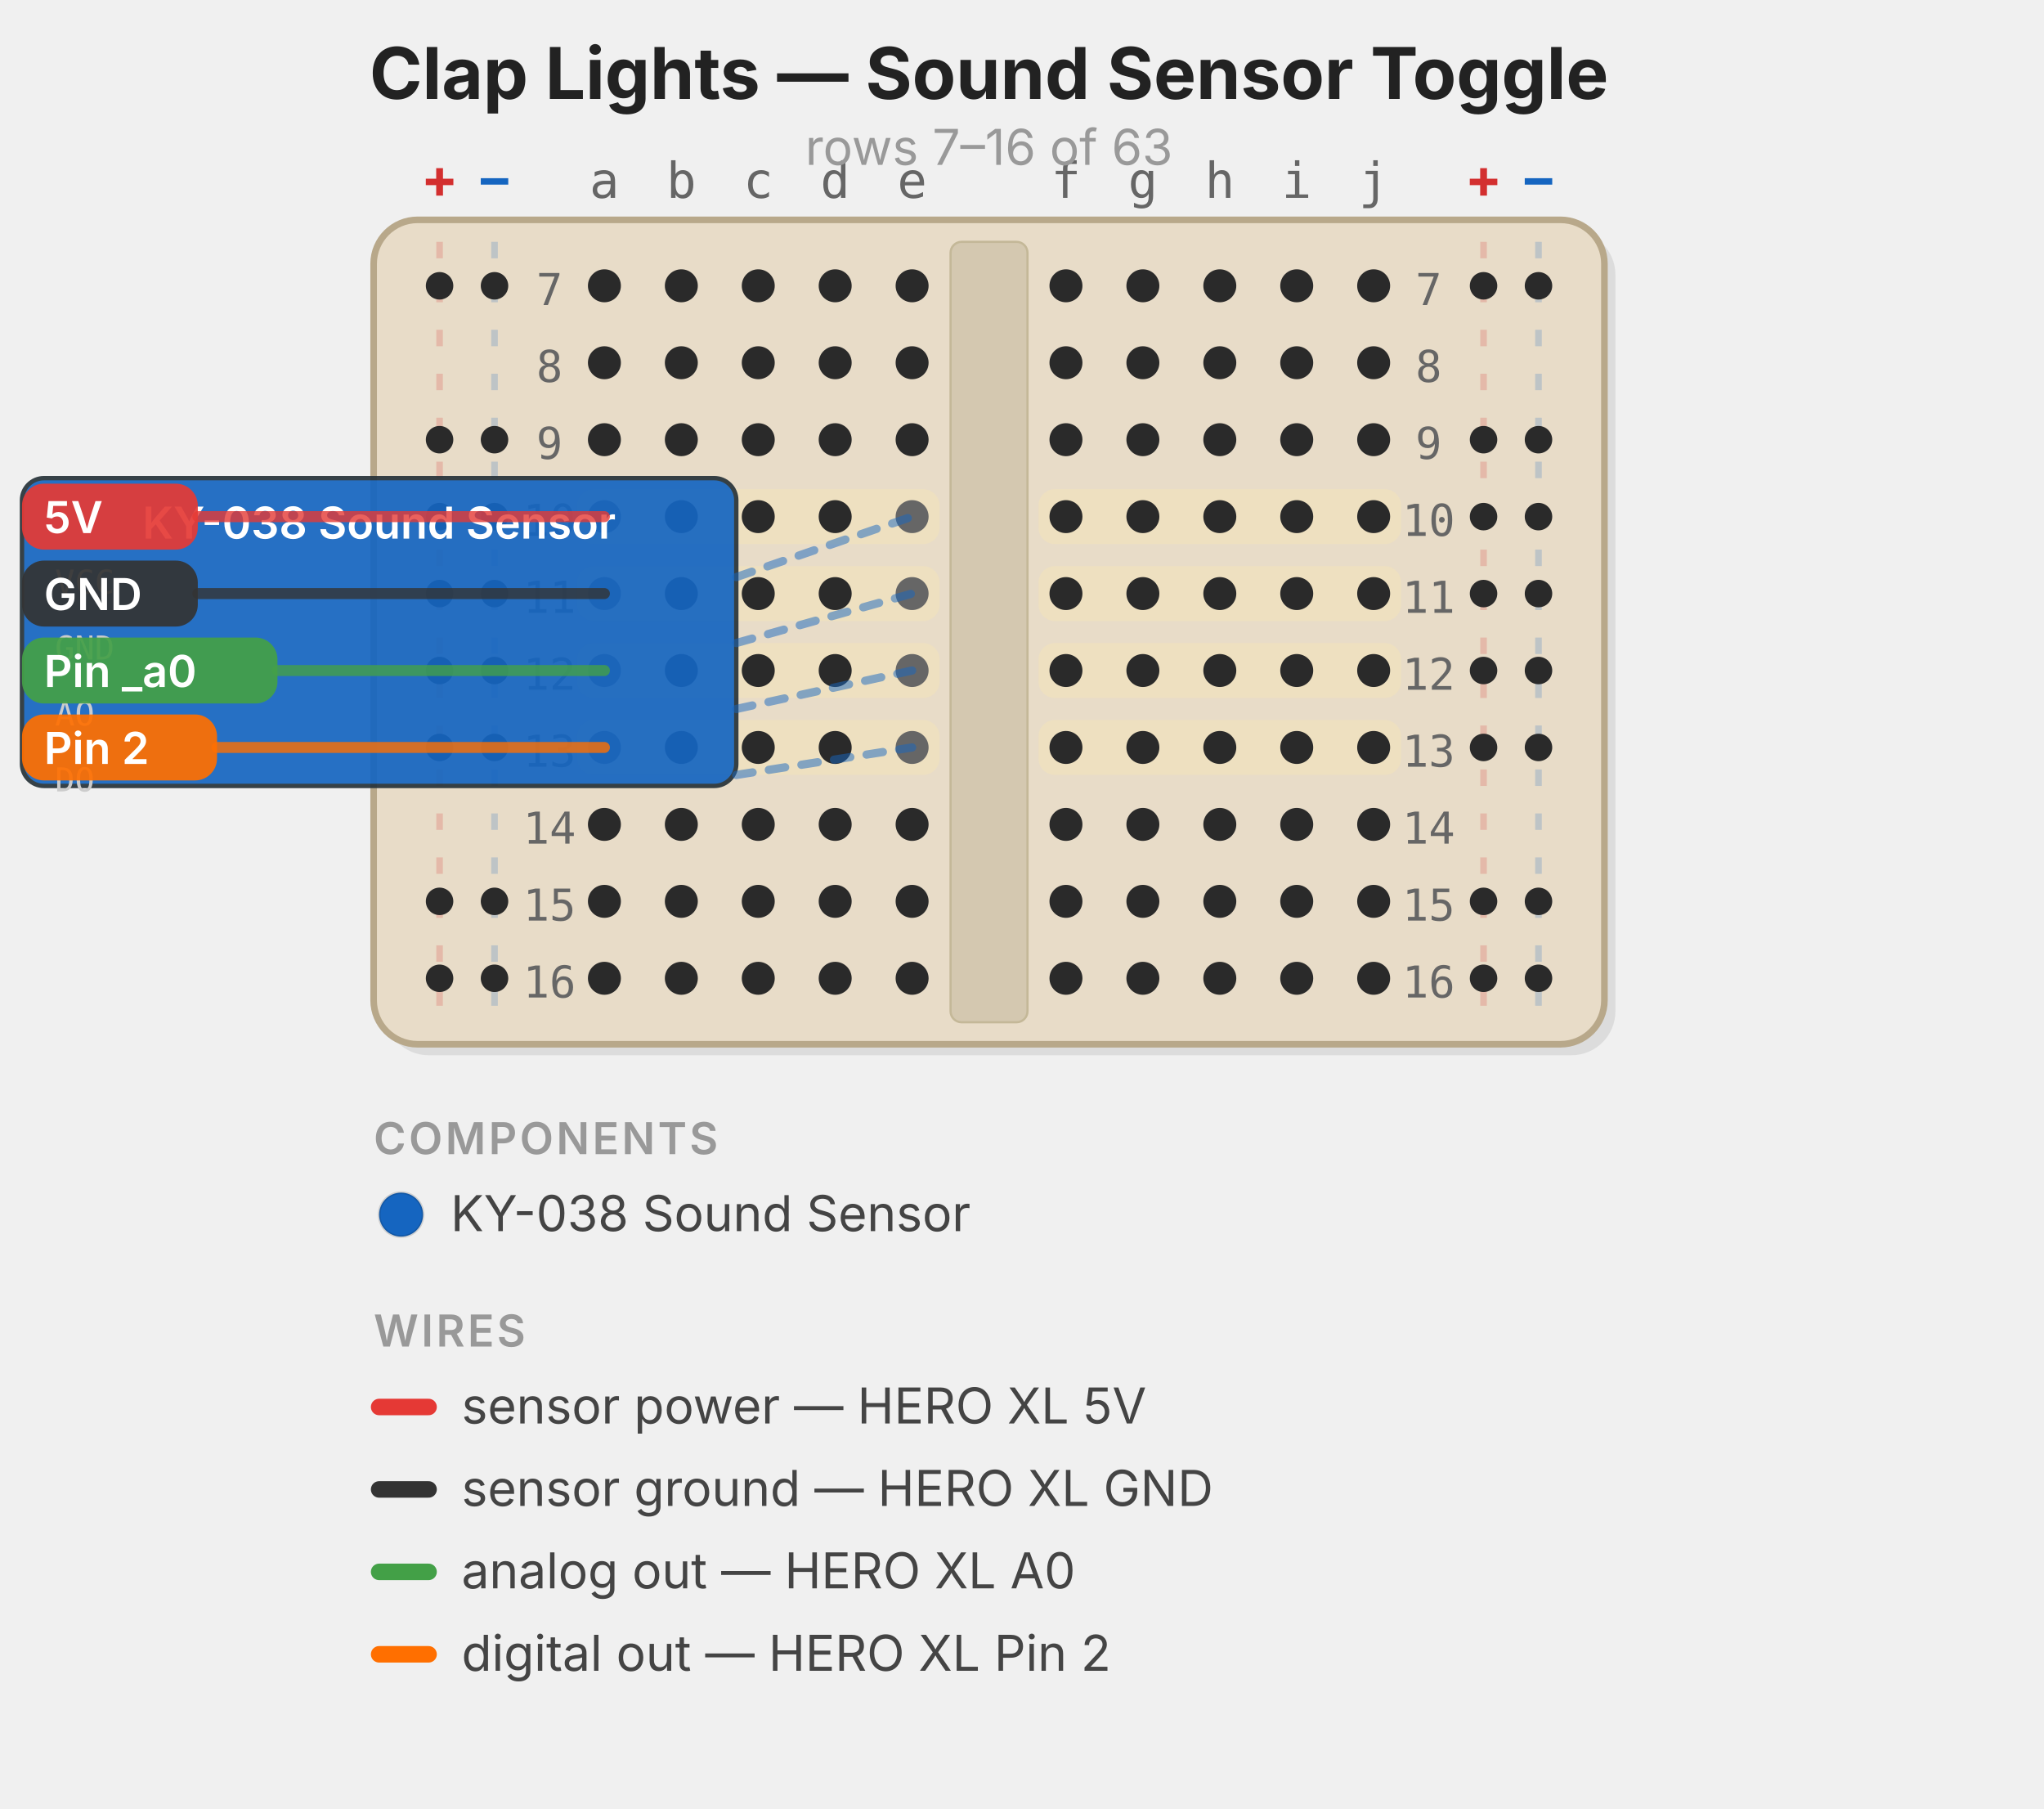
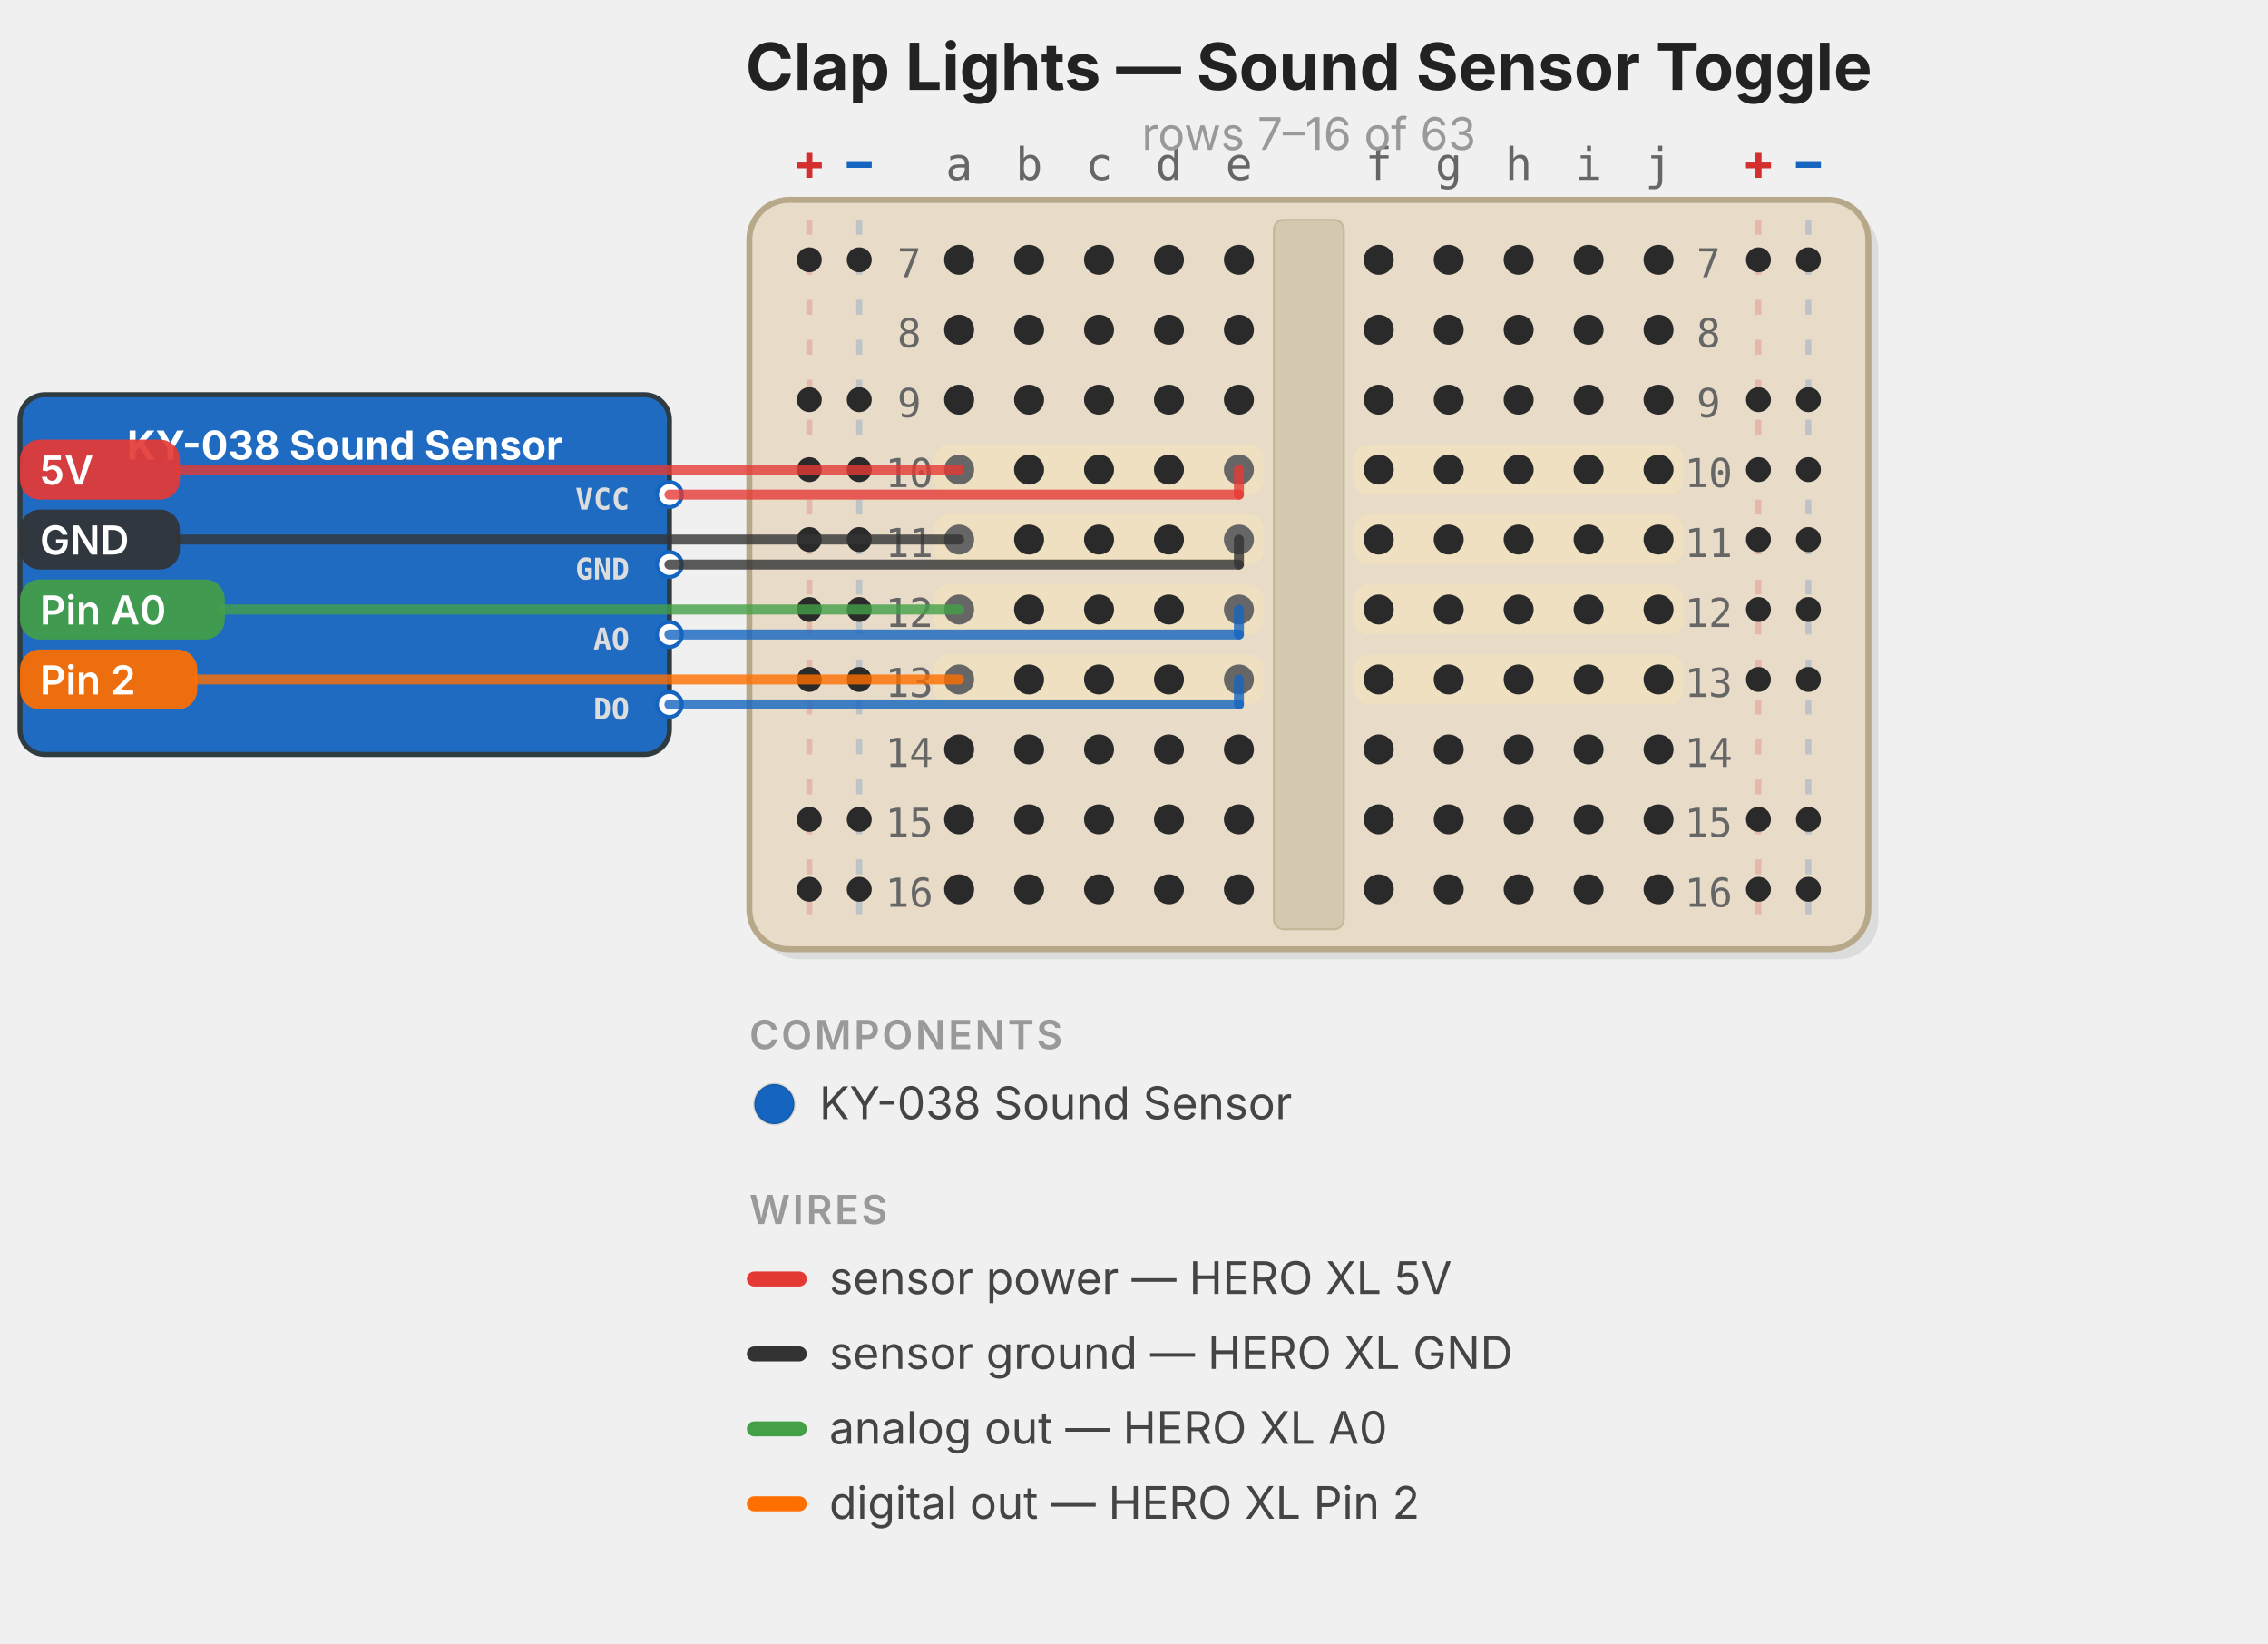
- <svg xmlns="http://www.w3.org/2000/svg" viewBox="0 0 372 329" width="372" height="329" style="background:#fff">
-   <rect x="70.0" y="42.0" width="224.0" height="150.0" rx="8" fill="#00000015" />
-   <rect x="68.0" y="40.0" width="224.0" height="150.0" rx="8" fill="#e8dcc8" stroke="#b8a88a" stroke-width="1.2" />
-   <rect x="173.0" y="44.0" width="14.0" height="142.0" rx="2" fill="#d4c8b0" stroke="#c4b898" stroke-width="0.4" />
-   <line x1="80.0" y1="44.0" x2="80.0" y2="186.0" stroke="#d32f2f" stroke-width="1.2" opacity="0.2" stroke-dasharray="3,5" />
-   <line x1="90.0" y1="44.0" x2="90.0" y2="186.0" stroke="#1565c0" stroke-width="1.2" opacity="0.2" stroke-dasharray="3,5" />
-   <line x1="270.0" y1="44.0" x2="270.0" y2="186.0" stroke="#d32f2f" stroke-width="1.2" opacity="0.2" stroke-dasharray="3,5" />
-   <line x1="280.0" y1="44.0" x2="280.0" y2="186.0" stroke="#1565c0" stroke-width="1.2" opacity="0.2" stroke-dasharray="3,5" />
-   <rect x="105.0" y="89.0" width="66.0" height="10.0" rx="3" fill="#ffeaa7" opacity="0.25" />
-   <rect x="189.0" y="89.0" width="66.0" height="10.0" rx="3" fill="#ffeaa7" opacity="0.25" />
-   <rect x="105.0" y="103.0" width="66.0" height="10.0" rx="3" fill="#ffeaa7" opacity="0.25" />
-   <rect x="189.0" y="103.0" width="66.0" height="10.0" rx="3" fill="#ffeaa7" opacity="0.25" />
-   <rect x="105.0" y="117.0" width="66.0" height="10.0" rx="3" fill="#ffeaa7" opacity="0.25" />
-   <rect x="189.0" y="117.0" width="66.0" height="10.0" rx="3" fill="#ffeaa7" opacity="0.25" />
-   <rect x="105.0" y="131.0" width="66.0" height="10.0" rx="3" fill="#ffeaa7" opacity="0.25" />
-   <rect x="189.0" y="131.0" width="66.0" height="10.0" rx="3" fill="#ffeaa7" opacity="0.25" />
-   <circle cx="110.0" cy="52.0" r="3.0" fill="#2a2a2a" />
-   <circle cx="110.0" cy="66.0" r="3.0" fill="#2a2a2a" />
-   <circle cx="110.0" cy="80.0" r="3.0" fill="#2a2a2a" />
-   <circle cx="110.0" cy="94.0" r="3.0" fill="#666" />
-   <circle cx="110.0" cy="108.0" r="3.0" fill="#666" />
-   <circle cx="110.0" cy="122.0" r="3.0" fill="#666" />
-   <circle cx="110.0" cy="136.0" r="3.0" fill="#666" />
-   <circle cx="110.0" cy="150.0" r="3.0" fill="#2a2a2a" />
-   <circle cx="110.0" cy="164.0" r="3.0" fill="#2a2a2a" />
-   <circle cx="110.0" cy="178.0" r="3.0" fill="#2a2a2a" />
-   <circle cx="124.0" cy="52.0" r="3.0" fill="#2a2a2a" />
-   <circle cx="124.0" cy="66.0" r="3.0" fill="#2a2a2a" />
-   <circle cx="124.0" cy="80.0" r="3.0" fill="#2a2a2a" />
-   <circle cx="124.0" cy="94.0" r="3.0" fill="#2a2a2a" />
-   <circle cx="124.0" cy="108.0" r="3.0" fill="#2a2a2a" />
-   <circle cx="124.0" cy="122.0" r="3.0" fill="#2a2a2a" />
-   <circle cx="124.0" cy="136.0" r="3.0" fill="#2a2a2a" />
-   <circle cx="124.0" cy="150.0" r="3.0" fill="#2a2a2a" />
-   <circle cx="124.0" cy="164.0" r="3.0" fill="#2a2a2a" />
-   <circle cx="124.0" cy="178.0" r="3.0" fill="#2a2a2a" />
-   <circle cx="138.0" cy="52.0" r="3.0" fill="#2a2a2a" />
-   <circle cx="138.0" cy="66.0" r="3.0" fill="#2a2a2a" />
-   <circle cx="138.0" cy="80.0" r="3.0" fill="#2a2a2a" />
-   <circle cx="138.0" cy="94.0" r="3.0" fill="#2a2a2a" />
-   <circle cx="138.0" cy="108.0" r="3.0" fill="#2a2a2a" />
-   <circle cx="138.0" cy="122.0" r="3.0" fill="#2a2a2a" />
-   <circle cx="138.0" cy="136.0" r="3.0" fill="#2a2a2a" />
-   <circle cx="138.0" cy="150.0" r="3.0" fill="#2a2a2a" />
-   <circle cx="138.0" cy="164.0" r="3.0" fill="#2a2a2a" />
-   <circle cx="138.0" cy="178.0" r="3.0" fill="#2a2a2a" />
-   <circle cx="152.0" cy="52.0" r="3.0" fill="#2a2a2a" />
-   <circle cx="152.0" cy="66.0" r="3.0" fill="#2a2a2a" />
-   <circle cx="152.0" cy="80.0" r="3.0" fill="#2a2a2a" />
-   <circle cx="152.0" cy="94.0" r="3.0" fill="#2a2a2a" />
-   <circle cx="152.0" cy="108.0" r="3.0" fill="#2a2a2a" />
-   <circle cx="152.0" cy="122.0" r="3.0" fill="#2a2a2a" />
-   <circle cx="152.0" cy="136.0" r="3.0" fill="#2a2a2a" />
-   <circle cx="152.0" cy="150.0" r="3.0" fill="#2a2a2a" />
-   <circle cx="152.0" cy="164.0" r="3.0" fill="#2a2a2a" />
-   <circle cx="152.0" cy="178.0" r="3.0" fill="#2a2a2a" />
-   <circle cx="166.0" cy="52.0" r="3.0" fill="#2a2a2a" />
-   <circle cx="166.0" cy="66.0" r="3.0" fill="#2a2a2a" />
-   <circle cx="166.0" cy="80.0" r="3.0" fill="#2a2a2a" />
-   <circle cx="166.0" cy="94.0" r="3.0" fill="#666" />
-   <circle cx="166.0" cy="108.0" r="3.0" fill="#666" />
-   <circle cx="166.0" cy="122.0" r="3.0" fill="#666" />
-   <circle cx="166.0" cy="136.0" r="3.0" fill="#666" />
-   <circle cx="166.0" cy="150.0" r="3.0" fill="#2a2a2a" />
-   <circle cx="166.0" cy="164.0" r="3.0" fill="#2a2a2a" />
-   <circle cx="166.0" cy="178.0" r="3.0" fill="#2a2a2a" />
-   <circle cx="194.0" cy="52.0" r="3.0" fill="#2a2a2a" />
-   <circle cx="194.0" cy="66.0" r="3.0" fill="#2a2a2a" />
-   <circle cx="194.0" cy="80.0" r="3.0" fill="#2a2a2a" />
-   <circle cx="194.0" cy="94.0" r="3.0" fill="#2a2a2a" />
-   <circle cx="194.0" cy="108.0" r="3.0" fill="#2a2a2a" />
-   <circle cx="194.0" cy="122.0" r="3.0" fill="#2a2a2a" />
-   <circle cx="194.0" cy="136.0" r="3.0" fill="#2a2a2a" />
-   <circle cx="194.0" cy="150.0" r="3.0" fill="#2a2a2a" />
-   <circle cx="194.0" cy="164.0" r="3.0" fill="#2a2a2a" />
-   <circle cx="194.0" cy="178.0" r="3.0" fill="#2a2a2a" />
-   <circle cx="208.0" cy="52.0" r="3.0" fill="#2a2a2a" />
-   <circle cx="208.0" cy="66.0" r="3.0" fill="#2a2a2a" />
-   <circle cx="208.0" cy="80.0" r="3.0" fill="#2a2a2a" />
-   <circle cx="208.0" cy="94.0" r="3.0" fill="#2a2a2a" />
-   <circle cx="208.0" cy="108.0" r="3.0" fill="#2a2a2a" />
-   <circle cx="208.0" cy="122.0" r="3.0" fill="#2a2a2a" />
-   <circle cx="208.0" cy="136.0" r="3.0" fill="#2a2a2a" />
-   <circle cx="208.0" cy="150.0" r="3.0" fill="#2a2a2a" />
-   <circle cx="208.0" cy="164.0" r="3.0" fill="#2a2a2a" />
-   <circle cx="208.0" cy="178.0" r="3.0" fill="#2a2a2a" />
-   <circle cx="222.0" cy="52.0" r="3.0" fill="#2a2a2a" />
-   <circle cx="222.0" cy="66.0" r="3.0" fill="#2a2a2a" />
-   <circle cx="222.0" cy="80.0" r="3.0" fill="#2a2a2a" />
-   <circle cx="222.0" cy="94.0" r="3.0" fill="#2a2a2a" />
-   <circle cx="222.0" cy="108.0" r="3.0" fill="#2a2a2a" />
-   <circle cx="222.0" cy="122.0" r="3.0" fill="#2a2a2a" />
-   <circle cx="222.0" cy="136.0" r="3.0" fill="#2a2a2a" />
-   <circle cx="222.0" cy="150.0" r="3.0" fill="#2a2a2a" />
-   <circle cx="222.0" cy="164.0" r="3.0" fill="#2a2a2a" />
-   <circle cx="222.0" cy="178.0" r="3.0" fill="#2a2a2a" />
-   <circle cx="236.0" cy="52.0" r="3.0" fill="#2a2a2a" />
-   <circle cx="236.0" cy="66.0" r="3.0" fill="#2a2a2a" />
-   <circle cx="236.0" cy="80.0" r="3.0" fill="#2a2a2a" />
-   <circle cx="236.0" cy="94.0" r="3.0" fill="#2a2a2a" />
-   <circle cx="236.0" cy="108.0" r="3.0" fill="#2a2a2a" />
-   <circle cx="236.0" cy="122.0" r="3.0" fill="#2a2a2a" />
-   <circle cx="236.0" cy="136.0" r="3.0" fill="#2a2a2a" />
-   <circle cx="236.0" cy="150.0" r="3.0" fill="#2a2a2a" />
-   <circle cx="236.0" cy="164.0" r="3.0" fill="#2a2a2a" />
-   <circle cx="236.0" cy="178.0" r="3.0" fill="#2a2a2a" />
-   <circle cx="250.0" cy="52.0" r="3.0" fill="#2a2a2a" />
-   <circle cx="250.0" cy="66.0" r="3.0" fill="#2a2a2a" />
-   <circle cx="250.0" cy="80.0" r="3.0" fill="#2a2a2a" />
-   <circle cx="250.0" cy="94.0" r="3.0" fill="#2a2a2a" />
-   <circle cx="250.0" cy="108.0" r="3.0" fill="#2a2a2a" />
-   <circle cx="250.0" cy="122.0" r="3.0" fill="#2a2a2a" />
-   <circle cx="250.0" cy="136.0" r="3.0" fill="#2a2a2a" />
-   <circle cx="250.0" cy="150.0" r="3.0" fill="#2a2a2a" />
-   <circle cx="250.0" cy="164.0" r="3.0" fill="#2a2a2a" />
-   <circle cx="250.0" cy="178.0" r="3.0" fill="#2a2a2a" />
-   <circle cx="80.0" cy="52.0" r="2.5" fill="#2a2a2a" />
-   <circle cx="80.0" cy="80.0" r="2.5" fill="#2a2a2a" />
-   <circle cx="80.0" cy="94.0" r="2.5" fill="#2a2a2a" />
-   <circle cx="80.0" cy="108.0" r="2.5" fill="#2a2a2a" />
-   <circle cx="80.0" cy="122.0" r="2.5" fill="#2a2a2a" />
-   <circle cx="80.0" cy="136.0" r="2.5" fill="#2a2a2a" />
-   <circle cx="80.0" cy="164.0" r="2.5" fill="#2a2a2a" />
-   <circle cx="80.0" cy="178.0" r="2.5" fill="#2a2a2a" />
-   <circle cx="90.0" cy="52.0" r="2.5" fill="#2a2a2a" />
-   <circle cx="90.0" cy="80.0" r="2.5" fill="#2a2a2a" />
-   <circle cx="90.0" cy="94.0" r="2.5" fill="#2a2a2a" />
-   <circle cx="90.0" cy="108.0" r="2.5" fill="#2a2a2a" />
-   <circle cx="90.0" cy="122.0" r="2.5" fill="#2a2a2a" />
-   <circle cx="90.0" cy="136.0" r="2.5" fill="#2a2a2a" />
-   <circle cx="90.0" cy="164.0" r="2.5" fill="#2a2a2a" />
-   <circle cx="90.0" cy="178.0" r="2.5" fill="#2a2a2a" />
-   <circle cx="270.0" cy="52.0" r="2.5" fill="#2a2a2a" />
-   <circle cx="270.0" cy="80.0" r="2.5" fill="#2a2a2a" />
-   <circle cx="270.0" cy="94.0" r="2.5" fill="#2a2a2a" />
-   <circle cx="270.0" cy="108.0" r="2.5" fill="#2a2a2a" />
-   <circle cx="270.0" cy="122.0" r="2.5" fill="#2a2a2a" />
-   <circle cx="270.0" cy="136.0" r="2.5" fill="#2a2a2a" />
-   <circle cx="270.0" cy="164.0" r="2.5" fill="#2a2a2a" />
-   <circle cx="270.0" cy="178.0" r="2.5" fill="#2a2a2a" />
-   <circle cx="280.0" cy="52.0" r="2.5" fill="#2a2a2a" />
-   <circle cx="280.0" cy="80.0" r="2.5" fill="#2a2a2a" />
-   <circle cx="280.0" cy="94.0" r="2.5" fill="#2a2a2a" />
-   <circle cx="280.0" cy="108.0" r="2.5" fill="#2a2a2a" />
-   <circle cx="280.0" cy="122.0" r="2.5" fill="#2a2a2a" />
-   <circle cx="280.0" cy="136.0" r="2.5" fill="#2a2a2a" />
-   <circle cx="280.0" cy="164.0" r="2.5" fill="#2a2a2a" />
-   <circle cx="280.0" cy="178.0" r="2.5" fill="#2a2a2a" />
-   <text x="110.0" y="36.0" font-size="9" fill="#666" text-anchor="middle" font-family="'SF Mono', 'Cascadia Code', 'Fira Code', monospace">a</text>
-   <text x="124.0" y="36.0" font-size="9" fill="#666" text-anchor="middle" font-family="'SF Mono', 'Cascadia Code', 'Fira Code', monospace">b</text>
-   <text x="138.0" y="36.0" font-size="9" fill="#666" text-anchor="middle" font-family="'SF Mono', 'Cascadia Code', 'Fira Code', monospace">c</text>
-   <text x="152.0" y="36.0" font-size="9" fill="#666" text-anchor="middle" font-family="'SF Mono', 'Cascadia Code', 'Fira Code', monospace">d</text>
-   <text x="166.0" y="36.0" font-size="9" fill="#666" text-anchor="middle" font-family="'SF Mono', 'Cascadia Code', 'Fira Code', monospace">e</text>
-   <text x="194.0" y="36.0" font-size="9" fill="#666" text-anchor="middle" font-family="'SF Mono', 'Cascadia Code', 'Fira Code', monospace">f</text>
-   <text x="208.0" y="36.0" font-size="9" fill="#666" text-anchor="middle" font-family="'SF Mono', 'Cascadia Code', 'Fira Code', monospace">g</text>
-   <text x="222.0" y="36.0" font-size="9" fill="#666" text-anchor="middle" font-family="'SF Mono', 'Cascadia Code', 'Fira Code', monospace">h</text>
-   <text x="236.0" y="36.0" font-size="9" fill="#666" text-anchor="middle" font-family="'SF Mono', 'Cascadia Code', 'Fira Code', monospace">i</text>
-   <text x="250.0" y="36.0" font-size="9" fill="#666" text-anchor="middle" font-family="'SF Mono', 'Cascadia Code', 'Fira Code', monospace">j</text>
-   <text x="80.0" y="36.0" font-size="10" fill="#d32f2f" font-weight="bold" text-anchor="middle" font-family="system-ui, -apple-system, 'Segoe UI', sans-serif">+</text>
-   <text x="90.0" y="36.0" font-size="10" fill="#1565c0" font-weight="bold" text-anchor="middle" font-family="system-ui, -apple-system, 'Segoe UI', sans-serif">–</text>
-   <text x="270.0" y="36.0" font-size="10" fill="#d32f2f" font-weight="bold" text-anchor="middle" font-family="system-ui, -apple-system, 'Segoe UI', sans-serif">+</text>
-   <text x="280.0" y="36.0" font-size="10" fill="#1565c0" font-weight="bold" text-anchor="middle" font-family="system-ui, -apple-system, 'Segoe UI', sans-serif">–</text>
-   <text x="100.0" y="55.5" font-size="8" fill="#666" text-anchor="middle" font-family="'SF Mono', 'Cascadia Code', 'Fira Code', monospace">7</text>
-   <text x="260.0" y="55.5" font-size="8" fill="#666" text-anchor="middle" font-family="'SF Mono', 'Cascadia Code', 'Fira Code', monospace">7</text>
-   <text x="100.0" y="69.5" font-size="8" fill="#666" text-anchor="middle" font-family="'SF Mono', 'Cascadia Code', 'Fira Code', monospace">8</text>
-   <text x="260.0" y="69.5" font-size="8" fill="#666" text-anchor="middle" font-family="'SF Mono', 'Cascadia Code', 'Fira Code', monospace">8</text>
-   <text x="100.0" y="83.5" font-size="8" fill="#666" text-anchor="middle" font-family="'SF Mono', 'Cascadia Code', 'Fira Code', monospace">9</text>
-   <text x="260.0" y="83.5" font-size="8" fill="#666" text-anchor="middle" font-family="'SF Mono', 'Cascadia Code', 'Fira Code', monospace">9</text>
-   <text x="100.0" y="97.5" font-size="8" fill="#666" text-anchor="middle" font-family="'SF Mono', 'Cascadia Code', 'Fira Code', monospace">10</text>
-   <text x="260.0" y="97.5" font-size="8" fill="#666" text-anchor="middle" font-family="'SF Mono', 'Cascadia Code', 'Fira Code', monospace">10</text>
-   <text x="100.0" y="111.5" font-size="8" fill="#666" text-anchor="middle" font-family="'SF Mono', 'Cascadia Code', 'Fira Code', monospace">11</text>
-   <text x="260.0" y="111.5" font-size="8" fill="#666" text-anchor="middle" font-family="'SF Mono', 'Cascadia Code', 'Fira Code', monospace">11</text>
-   <text x="100.0" y="125.5" font-size="8" fill="#666" text-anchor="middle" font-family="'SF Mono', 'Cascadia Code', 'Fira Code', monospace">12</text>
-   <text x="260.0" y="125.5" font-size="8" fill="#666" text-anchor="middle" font-family="'SF Mono', 'Cascadia Code', 'Fira Code', monospace">12</text>
-   <text x="100.0" y="139.5" font-size="8" fill="#666" text-anchor="middle" font-family="'SF Mono', 'Cascadia Code', 'Fira Code', monospace">13</text>
-   <text x="260.0" y="139.5" font-size="8" fill="#666" text-anchor="middle" font-family="'SF Mono', 'Cascadia Code', 'Fira Code', monospace">13</text>
-   <text x="100.0" y="153.5" font-size="8" fill="#666" text-anchor="middle" font-family="'SF Mono', 'Cascadia Code', 'Fira Code', monospace">14</text>
-   <text x="260.0" y="153.5" font-size="8" fill="#666" text-anchor="middle" font-family="'SF Mono', 'Cascadia Code', 'Fira Code', monospace">14</text>
-   <text x="100.0" y="167.5" font-size="8" fill="#666" text-anchor="middle" font-family="'SF Mono', 'Cascadia Code', 'Fira Code', monospace">15</text>
-   <text x="260.0" y="167.5" font-size="8" fill="#666" text-anchor="middle" font-family="'SF Mono', 'Cascadia Code', 'Fira Code', monospace">15</text>
-   <text x="100.0" y="181.5" font-size="8" fill="#666" text-anchor="middle" font-family="'SF Mono', 'Cascadia Code', 'Fira Code', monospace">16</text>
-   <text x="260.0" y="181.5" font-size="8" fill="#666" text-anchor="middle" font-family="'SF Mono', 'Cascadia Code', 'Fira Code', monospace">16</text>
-   <rect x="4.0" y="87.0" width="130.0" height="56.0" rx="4" fill="#1565c0" stroke="#263238" stroke-width="0.8" opacity="0.92" />
-   <text x="69.0" y="98.0" font-size="8" fill="white" font-weight="600" text-anchor="middle" font-family="system-ui, -apple-system, 'Segoe UI', sans-serif">KY-038 Sound Sensor</text>
-   <text x="10.0" y="108.0" font-size="6" fill="#ccc" font-family="'SF Mono', 'Cascadia Code', 'Fira Code', monospace">VCC</text>
-   <line x1="134.0" y1="105.0" x2="166.0" y2="94.0" stroke="#1565c0" stroke-width="1.5" stroke-linecap="round" opacity="0.5" stroke-dasharray="3,3" />
-   <text x="10.0" y="120.0" font-size="6" fill="#ccc" font-family="'SF Mono', 'Cascadia Code', 'Fira Code', monospace">GND</text>
-   <line x1="134.0" y1="117.0" x2="166.0" y2="108.0" stroke="#1565c0" stroke-width="1.5" stroke-linecap="round" opacity="0.5" stroke-dasharray="3,3" />
-   <text x="10.0" y="132.0" font-size="6" fill="#ccc" font-family="'SF Mono', 'Cascadia Code', 'Fira Code', monospace">AO</text>
-   <line x1="134.0" y1="129.0" x2="166.0" y2="122.0" stroke="#1565c0" stroke-width="1.5" stroke-linecap="round" opacity="0.5" stroke-dasharray="3,3" />
-   <text x="10.0" y="144.0" font-size="6" fill="#ccc" font-family="'SF Mono', 'Cascadia Code', 'Fira Code', monospace">DO</text>
-   <line x1="134.0" y1="141.0" x2="166.0" y2="136.0" stroke="#1565c0" stroke-width="1.5" stroke-linecap="round" opacity="0.5" stroke-dasharray="3,3" />
-   <line x1="36.0" y1="94.0" x2="110.0" y2="94.0" stroke="#e53935" stroke-width="2" stroke-linecap="round" opacity="0.8" />
+ <svg xmlns="http://www.w3.org/2000/svg" viewBox="0 0 454 329" width="454" height="329" style="background:#fff">
+   <rect x="152.0" y="42.0" width="224.0" height="150.0" rx="8" fill="#00000015" />
+   <rect x="150.0" y="40.0" width="224.0" height="150.0" rx="8" fill="#e8dcc8" stroke="#b8a88a" stroke-width="1.2" />
+   <rect x="255.0" y="44.0" width="14.0" height="142.0" rx="2" fill="#d4c8b0" stroke="#c4b898" stroke-width="0.4" />
+   <line x1="162.0" y1="44.0" x2="162.0" y2="186.0" stroke="#d32f2f" stroke-width="1.2" opacity="0.2" stroke-dasharray="3,5" />
+   <line x1="172.0" y1="44.0" x2="172.0" y2="186.0" stroke="#1565c0" stroke-width="1.2" opacity="0.2" stroke-dasharray="3,5" />
+   <line x1="352.0" y1="44.0" x2="352.0" y2="186.0" stroke="#d32f2f" stroke-width="1.2" opacity="0.2" stroke-dasharray="3,5" />
+   <line x1="362.0" y1="44.0" x2="362.0" y2="186.0" stroke="#1565c0" stroke-width="1.2" opacity="0.2" stroke-dasharray="3,5" />
+   <rect x="187.0" y="89.0" width="66.0" height="10.0" rx="3" fill="#ffeaa7" opacity="0.25" />
+   <rect x="271.0" y="89.0" width="66.0" height="10.0" rx="3" fill="#ffeaa7" opacity="0.25" />
+   <rect x="187.0" y="103.0" width="66.0" height="10.0" rx="3" fill="#ffeaa7" opacity="0.25" />
+   <rect x="271.0" y="103.0" width="66.0" height="10.0" rx="3" fill="#ffeaa7" opacity="0.25" />
+   <rect x="187.0" y="117.0" width="66.0" height="10.0" rx="3" fill="#ffeaa7" opacity="0.25" />
+   <rect x="271.0" y="117.0" width="66.0" height="10.0" rx="3" fill="#ffeaa7" opacity="0.25" />
+   <rect x="187.0" y="131.0" width="66.0" height="10.0" rx="3" fill="#ffeaa7" opacity="0.25" />
+   <rect x="271.0" y="131.0" width="66.0" height="10.0" rx="3" fill="#ffeaa7" opacity="0.25" />
+   <circle cx="192.0" cy="52.0" r="3.0" fill="#2a2a2a" />
+   <circle cx="192.0" cy="66.0" r="3.0" fill="#2a2a2a" />
+   <circle cx="192.0" cy="80.0" r="3.0" fill="#2a2a2a" />
+   <circle cx="192.0" cy="94.0" r="3.0" fill="#666" />
+   <circle cx="192.0" cy="108.0" r="3.0" fill="#666" />
+   <circle cx="192.0" cy="122.0" r="3.0" fill="#666" />
+   <circle cx="192.0" cy="136.0" r="3.0" fill="#666" />
+   <circle cx="192.0" cy="150.0" r="3.0" fill="#2a2a2a" />
+   <circle cx="192.0" cy="164.0" r="3.0" fill="#2a2a2a" />
+   <circle cx="192.0" cy="178.0" r="3.0" fill="#2a2a2a" />
+   <circle cx="206.0" cy="52.0" r="3.0" fill="#2a2a2a" />
+   <circle cx="206.0" cy="66.0" r="3.0" fill="#2a2a2a" />
+   <circle cx="206.0" cy="80.0" r="3.0" fill="#2a2a2a" />
+   <circle cx="206.0" cy="94.0" r="3.0" fill="#2a2a2a" />
+   <circle cx="206.0" cy="108.0" r="3.0" fill="#2a2a2a" />
+   <circle cx="206.0" cy="122.0" r="3.0" fill="#2a2a2a" />
+   <circle cx="206.0" cy="136.0" r="3.0" fill="#2a2a2a" />
+   <circle cx="206.0" cy="150.0" r="3.0" fill="#2a2a2a" />
+   <circle cx="206.0" cy="164.0" r="3.0" fill="#2a2a2a" />
+   <circle cx="206.0" cy="178.0" r="3.0" fill="#2a2a2a" />
+   <circle cx="220.0" cy="52.0" r="3.0" fill="#2a2a2a" />
+   <circle cx="220.0" cy="66.0" r="3.0" fill="#2a2a2a" />
+   <circle cx="220.0" cy="80.0" r="3.0" fill="#2a2a2a" />
+   <circle cx="220.0" cy="94.0" r="3.0" fill="#2a2a2a" />
+   <circle cx="220.0" cy="108.0" r="3.0" fill="#2a2a2a" />
+   <circle cx="220.0" cy="122.0" r="3.0" fill="#2a2a2a" />
+   <circle cx="220.0" cy="136.0" r="3.0" fill="#2a2a2a" />
+   <circle cx="220.0" cy="150.0" r="3.0" fill="#2a2a2a" />
+   <circle cx="220.0" cy="164.0" r="3.0" fill="#2a2a2a" />
+   <circle cx="220.0" cy="178.0" r="3.0" fill="#2a2a2a" />
+   <circle cx="234.0" cy="52.0" r="3.0" fill="#2a2a2a" />
+   <circle cx="234.0" cy="66.0" r="3.0" fill="#2a2a2a" />
+   <circle cx="234.0" cy="80.0" r="3.0" fill="#2a2a2a" />
+   <circle cx="234.0" cy="94.0" r="3.0" fill="#2a2a2a" />
+   <circle cx="234.0" cy="108.0" r="3.0" fill="#2a2a2a" />
+   <circle cx="234.0" cy="122.0" r="3.0" fill="#2a2a2a" />
+   <circle cx="234.0" cy="136.0" r="3.0" fill="#2a2a2a" />
+   <circle cx="234.0" cy="150.0" r="3.0" fill="#2a2a2a" />
+   <circle cx="234.0" cy="164.0" r="3.0" fill="#2a2a2a" />
+   <circle cx="234.0" cy="178.0" r="3.0" fill="#2a2a2a" />
+   <circle cx="248.0" cy="52.0" r="3.0" fill="#2a2a2a" />
+   <circle cx="248.0" cy="66.0" r="3.0" fill="#2a2a2a" />
+   <circle cx="248.0" cy="80.0" r="3.0" fill="#2a2a2a" />
+   <circle cx="248.0" cy="94.0" r="3.0" fill="#666" />
+   <circle cx="248.0" cy="108.0" r="3.0" fill="#666" />
+   <circle cx="248.0" cy="122.0" r="3.0" fill="#666" />
+   <circle cx="248.0" cy="136.0" r="3.0" fill="#666" />
+   <circle cx="248.0" cy="150.0" r="3.0" fill="#2a2a2a" />
+   <circle cx="248.0" cy="164.0" r="3.0" fill="#2a2a2a" />
+   <circle cx="248.0" cy="178.0" r="3.0" fill="#2a2a2a" />
+   <circle cx="276.0" cy="52.0" r="3.0" fill="#2a2a2a" />
+   <circle cx="276.0" cy="66.0" r="3.0" fill="#2a2a2a" />
+   <circle cx="276.0" cy="80.0" r="3.0" fill="#2a2a2a" />
+   <circle cx="276.0" cy="94.0" r="3.0" fill="#2a2a2a" />
+   <circle cx="276.0" cy="108.0" r="3.0" fill="#2a2a2a" />
+   <circle cx="276.0" cy="122.0" r="3.0" fill="#2a2a2a" />
+   <circle cx="276.0" cy="136.0" r="3.0" fill="#2a2a2a" />
+   <circle cx="276.0" cy="150.0" r="3.0" fill="#2a2a2a" />
+   <circle cx="276.0" cy="164.0" r="3.0" fill="#2a2a2a" />
+   <circle cx="276.0" cy="178.0" r="3.0" fill="#2a2a2a" />
+   <circle cx="290.0" cy="52.0" r="3.0" fill="#2a2a2a" />
+   <circle cx="290.0" cy="66.0" r="3.0" fill="#2a2a2a" />
+   <circle cx="290.0" cy="80.0" r="3.0" fill="#2a2a2a" />
+   <circle cx="290.0" cy="94.0" r="3.0" fill="#2a2a2a" />
+   <circle cx="290.0" cy="108.0" r="3.0" fill="#2a2a2a" />
+   <circle cx="290.0" cy="122.0" r="3.0" fill="#2a2a2a" />
+   <circle cx="290.0" cy="136.0" r="3.0" fill="#2a2a2a" />
+   <circle cx="290.0" cy="150.0" r="3.0" fill="#2a2a2a" />
+   <circle cx="290.0" cy="164.0" r="3.0" fill="#2a2a2a" />
+   <circle cx="290.0" cy="178.0" r="3.0" fill="#2a2a2a" />
+   <circle cx="304.0" cy="52.0" r="3.0" fill="#2a2a2a" />
+   <circle cx="304.0" cy="66.0" r="3.0" fill="#2a2a2a" />
+   <circle cx="304.0" cy="80.0" r="3.0" fill="#2a2a2a" />
+   <circle cx="304.0" cy="94.0" r="3.0" fill="#2a2a2a" />
+   <circle cx="304.0" cy="108.0" r="3.0" fill="#2a2a2a" />
+   <circle cx="304.0" cy="122.0" r="3.0" fill="#2a2a2a" />
+   <circle cx="304.0" cy="136.0" r="3.0" fill="#2a2a2a" />
+   <circle cx="304.0" cy="150.0" r="3.0" fill="#2a2a2a" />
+   <circle cx="304.0" cy="164.0" r="3.0" fill="#2a2a2a" />
+   <circle cx="304.0" cy="178.0" r="3.0" fill="#2a2a2a" />
+   <circle cx="318.0" cy="52.0" r="3.0" fill="#2a2a2a" />
+   <circle cx="318.0" cy="66.0" r="3.0" fill="#2a2a2a" />
+   <circle cx="318.0" cy="80.0" r="3.0" fill="#2a2a2a" />
+   <circle cx="318.0" cy="94.0" r="3.0" fill="#2a2a2a" />
+   <circle cx="318.0" cy="108.0" r="3.0" fill="#2a2a2a" />
+   <circle cx="318.0" cy="122.0" r="3.0" fill="#2a2a2a" />
+   <circle cx="318.0" cy="136.0" r="3.0" fill="#2a2a2a" />
+   <circle cx="318.0" cy="150.0" r="3.0" fill="#2a2a2a" />
+   <circle cx="318.0" cy="164.0" r="3.0" fill="#2a2a2a" />
+   <circle cx="318.0" cy="178.0" r="3.0" fill="#2a2a2a" />
+   <circle cx="332.0" cy="52.0" r="3.0" fill="#2a2a2a" />
+   <circle cx="332.0" cy="66.0" r="3.0" fill="#2a2a2a" />
+   <circle cx="332.0" cy="80.0" r="3.0" fill="#2a2a2a" />
+   <circle cx="332.0" cy="94.0" r="3.0" fill="#2a2a2a" />
+   <circle cx="332.0" cy="108.0" r="3.0" fill="#2a2a2a" />
+   <circle cx="332.0" cy="122.0" r="3.0" fill="#2a2a2a" />
+   <circle cx="332.0" cy="136.0" r="3.0" fill="#2a2a2a" />
+   <circle cx="332.0" cy="150.0" r="3.0" fill="#2a2a2a" />
+   <circle cx="332.0" cy="164.0" r="3.0" fill="#2a2a2a" />
+   <circle cx="332.0" cy="178.0" r="3.0" fill="#2a2a2a" />
+   <circle cx="162.0" cy="52.0" r="2.5" fill="#2a2a2a" />
+   <circle cx="162.0" cy="80.0" r="2.5" fill="#2a2a2a" />
+   <circle cx="162.0" cy="94.0" r="2.5" fill="#2a2a2a" />
+   <circle cx="162.0" cy="108.0" r="2.5" fill="#2a2a2a" />
+   <circle cx="162.0" cy="122.0" r="2.5" fill="#2a2a2a" />
+   <circle cx="162.0" cy="136.0" r="2.5" fill="#2a2a2a" />
+   <circle cx="162.0" cy="164.0" r="2.5" fill="#2a2a2a" />
+   <circle cx="162.0" cy="178.0" r="2.5" fill="#2a2a2a" />
+   <circle cx="172.0" cy="52.0" r="2.5" fill="#2a2a2a" />
+   <circle cx="172.0" cy="80.0" r="2.5" fill="#2a2a2a" />
+   <circle cx="172.0" cy="94.0" r="2.5" fill="#2a2a2a" />
+   <circle cx="172.0" cy="108.0" r="2.5" fill="#2a2a2a" />
+   <circle cx="172.0" cy="122.0" r="2.5" fill="#2a2a2a" />
+   <circle cx="172.0" cy="136.0" r="2.5" fill="#2a2a2a" />
+   <circle cx="172.0" cy="164.0" r="2.5" fill="#2a2a2a" />
+   <circle cx="172.0" cy="178.0" r="2.5" fill="#2a2a2a" />
+   <circle cx="352.0" cy="52.0" r="2.5" fill="#2a2a2a" />
+   <circle cx="352.0" cy="80.0" r="2.5" fill="#2a2a2a" />
+   <circle cx="352.0" cy="94.0" r="2.5" fill="#2a2a2a" />
+   <circle cx="352.0" cy="108.0" r="2.5" fill="#2a2a2a" />
+   <circle cx="352.0" cy="122.0" r="2.5" fill="#2a2a2a" />
+   <circle cx="352.0" cy="136.0" r="2.5" fill="#2a2a2a" />
+   <circle cx="352.0" cy="164.0" r="2.5" fill="#2a2a2a" />
+   <circle cx="352.0" cy="178.0" r="2.5" fill="#2a2a2a" />
+   <circle cx="362.0" cy="52.0" r="2.5" fill="#2a2a2a" />
+   <circle cx="362.0" cy="80.0" r="2.5" fill="#2a2a2a" />
+   <circle cx="362.0" cy="94.0" r="2.5" fill="#2a2a2a" />
+   <circle cx="362.0" cy="108.0" r="2.5" fill="#2a2a2a" />
+   <circle cx="362.0" cy="122.0" r="2.5" fill="#2a2a2a" />
+   <circle cx="362.0" cy="136.0" r="2.5" fill="#2a2a2a" />
+   <circle cx="362.0" cy="164.0" r="2.5" fill="#2a2a2a" />
+   <circle cx="362.0" cy="178.0" r="2.5" fill="#2a2a2a" />
+   <text x="192.0" y="36.0" font-size="9" fill="#666" text-anchor="middle" font-family="'SF Mono', 'Cascadia Code', 'Fira Code', monospace">a</text>
+   <text x="206.0" y="36.0" font-size="9" fill="#666" text-anchor="middle" font-family="'SF Mono', 'Cascadia Code', 'Fira Code', monospace">b</text>
+   <text x="220.0" y="36.0" font-size="9" fill="#666" text-anchor="middle" font-family="'SF Mono', 'Cascadia Code', 'Fira Code', monospace">c</text>
+   <text x="234.0" y="36.0" font-size="9" fill="#666" text-anchor="middle" font-family="'SF Mono', 'Cascadia Code', 'Fira Code', monospace">d</text>
+   <text x="248.0" y="36.0" font-size="9" fill="#666" text-anchor="middle" font-family="'SF Mono', 'Cascadia Code', 'Fira Code', monospace">e</text>
+   <text x="276.0" y="36.0" font-size="9" fill="#666" text-anchor="middle" font-family="'SF Mono', 'Cascadia Code', 'Fira Code', monospace">f</text>
+   <text x="290.0" y="36.0" font-size="9" fill="#666" text-anchor="middle" font-family="'SF Mono', 'Cascadia Code', 'Fira Code', monospace">g</text>
+   <text x="304.0" y="36.0" font-size="9" fill="#666" text-anchor="middle" font-family="'SF Mono', 'Cascadia Code', 'Fira Code', monospace">h</text>
+   <text x="318.0" y="36.0" font-size="9" fill="#666" text-anchor="middle" font-family="'SF Mono', 'Cascadia Code', 'Fira Code', monospace">i</text>
+   <text x="332.0" y="36.0" font-size="9" fill="#666" text-anchor="middle" font-family="'SF Mono', 'Cascadia Code', 'Fira Code', monospace">j</text>
+   <text x="162.0" y="36.0" font-size="10" fill="#d32f2f" font-weight="bold" text-anchor="middle" font-family="system-ui, -apple-system, 'Segoe UI', sans-serif">+</text>
+   <text x="172.0" y="36.0" font-size="10" fill="#1565c0" font-weight="bold" text-anchor="middle" font-family="system-ui, -apple-system, 'Segoe UI', sans-serif">–</text>
+   <text x="352.0" y="36.0" font-size="10" fill="#d32f2f" font-weight="bold" text-anchor="middle" font-family="system-ui, -apple-system, 'Segoe UI', sans-serif">+</text>
+   <text x="362.0" y="36.0" font-size="10" fill="#1565c0" font-weight="bold" text-anchor="middle" font-family="system-ui, -apple-system, 'Segoe UI', sans-serif">–</text>
+   <text x="182.0" y="55.5" font-size="8" fill="#666" text-anchor="middle" font-family="'SF Mono', 'Cascadia Code', 'Fira Code', monospace">7</text>
+   <text x="342.0" y="55.5" font-size="8" fill="#666" text-anchor="middle" font-family="'SF Mono', 'Cascadia Code', 'Fira Code', monospace">7</text>
+   <text x="182.0" y="69.5" font-size="8" fill="#666" text-anchor="middle" font-family="'SF Mono', 'Cascadia Code', 'Fira Code', monospace">8</text>
+   <text x="342.0" y="69.5" font-size="8" fill="#666" text-anchor="middle" font-family="'SF Mono', 'Cascadia Code', 'Fira Code', monospace">8</text>
+   <text x="182.0" y="83.5" font-size="8" fill="#666" text-anchor="middle" font-family="'SF Mono', 'Cascadia Code', 'Fira Code', monospace">9</text>
+   <text x="342.0" y="83.5" font-size="8" fill="#666" text-anchor="middle" font-family="'SF Mono', 'Cascadia Code', 'Fira Code', monospace">9</text>
+   <text x="182.0" y="97.5" font-size="8" fill="#666" text-anchor="middle" font-family="'SF Mono', 'Cascadia Code', 'Fira Code', monospace">10</text>
+   <text x="342.0" y="97.5" font-size="8" fill="#666" text-anchor="middle" font-family="'SF Mono', 'Cascadia Code', 'Fira Code', monospace">10</text>
+   <text x="182.0" y="111.5" font-size="8" fill="#666" text-anchor="middle" font-family="'SF Mono', 'Cascadia Code', 'Fira Code', monospace">11</text>
+   <text x="342.0" y="111.5" font-size="8" fill="#666" text-anchor="middle" font-family="'SF Mono', 'Cascadia Code', 'Fira Code', monospace">11</text>
+   <text x="182.0" y="125.5" font-size="8" fill="#666" text-anchor="middle" font-family="'SF Mono', 'Cascadia Code', 'Fira Code', monospace">12</text>
+   <text x="342.0" y="125.5" font-size="8" fill="#666" text-anchor="middle" font-family="'SF Mono', 'Cascadia Code', 'Fira Code', monospace">12</text>
+   <text x="182.0" y="139.5" font-size="8" fill="#666" text-anchor="middle" font-family="'SF Mono', 'Cascadia Code', 'Fira Code', monospace">13</text>
+   <text x="342.0" y="139.5" font-size="8" fill="#666" text-anchor="middle" font-family="'SF Mono', 'Cascadia Code', 'Fira Code', monospace">13</text>
+   <text x="182.0" y="153.5" font-size="8" fill="#666" text-anchor="middle" font-family="'SF Mono', 'Cascadia Code', 'Fira Code', monospace">14</text>
+   <text x="342.0" y="153.5" font-size="8" fill="#666" text-anchor="middle" font-family="'SF Mono', 'Cascadia Code', 'Fira Code', monospace">14</text>
+   <text x="182.0" y="167.5" font-size="8" fill="#666" text-anchor="middle" font-family="'SF Mono', 'Cascadia Code', 'Fira Code', monospace">15</text>
+   <text x="342.0" y="167.5" font-size="8" fill="#666" text-anchor="middle" font-family="'SF Mono', 'Cascadia Code', 'Fira Code', monospace">15</text>
+   <text x="182.0" y="181.5" font-size="8" fill="#666" text-anchor="middle" font-family="'SF Mono', 'Cascadia Code', 'Fira Code', monospace">16</text>
+   <text x="342.0" y="181.5" font-size="8" fill="#666" text-anchor="middle" font-family="'SF Mono', 'Cascadia Code', 'Fira Code', monospace">16</text>
+   <rect x="4.0" y="79.0" width="130.0" height="72.0" rx="5" fill="#1565c0" stroke="#263238" stroke-width="1" opacity="0.95" />
+   <text x="69.0" y="92.0" font-size="8" fill="white" font-weight="700" text-anchor="middle" font-family="system-ui, -apple-system, 'Segoe UI', sans-serif">KY-038 Sound Sensor</text>
+   <circle cx="134.0" cy="99.0" r="2.5" fill="white" stroke="#1565c0" stroke-width="0.8" />
+   <text x="126.0" y="102.0" font-size="6" fill="#ddd" font-weight="600" text-anchor="end" font-family="'SF Mono', 'Cascadia Code', 'Fira Code', monospace">VCC</text>
+   <line x1="134.0" y1="99.0" x2="248.0" y2="99.0" stroke="#e53935" stroke-width="2" stroke-linecap="round" opacity="0.8" />
+   <line x1="248.0" y1="99.0" x2="248.0" y2="94.0" stroke="#e53935" stroke-width="2" stroke-linecap="round" opacity="0.8" />
+   <circle cx="134.0" cy="113.0" r="2.5" fill="white" stroke="#1565c0" stroke-width="0.8" />
+   <text x="126.0" y="116.0" font-size="6" fill="#ddd" font-weight="600" text-anchor="end" font-family="'SF Mono', 'Cascadia Code', 'Fira Code', monospace">GND</text>
+   <line x1="134.0" y1="113.0" x2="248.0" y2="113.0" stroke="#333333" stroke-width="2" stroke-linecap="round" opacity="0.8" />
+   <line x1="248.0" y1="113.0" x2="248.0" y2="108.0" stroke="#333333" stroke-width="2" stroke-linecap="round" opacity="0.8" />
+   <circle cx="134.0" cy="127.0" r="2.5" fill="white" stroke="#1565c0" stroke-width="0.8" />
+   <text x="126.0" y="130.0" font-size="6" fill="#ddd" font-weight="600" text-anchor="end" font-family="'SF Mono', 'Cascadia Code', 'Fira Code', monospace">AO</text>
+   <line x1="134.0" y1="127.0" x2="248.0" y2="127.0" stroke="#1565c0" stroke-width="2" stroke-linecap="round" opacity="0.8" />
+   <line x1="248.0" y1="127.0" x2="248.0" y2="122.0" stroke="#1565c0" stroke-width="2" stroke-linecap="round" opacity="0.8" />
+   <circle cx="134.0" cy="141.0" r="2.5" fill="white" stroke="#1565c0" stroke-width="0.8" />
+   <text x="126.0" y="144.0" font-size="6" fill="#ddd" font-weight="600" text-anchor="end" font-family="'SF Mono', 'Cascadia Code', 'Fira Code', monospace">DO</text>
+   <line x1="134.0" y1="141.0" x2="248.0" y2="141.0" stroke="#1565c0" stroke-width="2" stroke-linecap="round" opacity="0.8" />
+   <line x1="248.0" y1="141.0" x2="248.0" y2="136.0" stroke="#1565c0" stroke-width="2" stroke-linecap="round" opacity="0.8" />
+   <line x1="36.0" y1="94.0" x2="192.0" y2="94.0" stroke="#e53935" stroke-width="2" stroke-linecap="round" opacity="0.8" />
  <rect x="4.0" y="88.0" width="32.0" height="12.0" rx="4" fill="#e53935" opacity="0.92" />
  <text x="8.0" y="97.0" font-size="8" fill="white" font-weight="600" font-family="system-ui, -apple-system, 'Segoe UI', sans-serif">5V</text>
-   <line x1="36.0" y1="108.0" x2="110.0" y2="108.0" stroke="#333333" stroke-width="2" stroke-linecap="round" opacity="0.8" />
+   <line x1="36.0" y1="108.0" x2="192.0" y2="108.0" stroke="#333333" stroke-width="2" stroke-linecap="round" opacity="0.8" />
  <rect x="4.0" y="102.0" width="32.0" height="12.0" rx="4" fill="#333333" opacity="0.92" />
  <text x="8.0" y="111.0" font-size="8" fill="white" font-weight="600" font-family="system-ui, -apple-system, 'Segoe UI', sans-serif">GND</text>
-   <line x1="50.5" y1="122.0" x2="110.0" y2="122.0" stroke="#43a047" stroke-width="2" stroke-linecap="round" opacity="0.8" />
-   <rect x="4.0" y="116.0" width="46.5" height="12.0" rx="4" fill="#43a047" opacity="0.92" />
-   <text x="8.0" y="125.0" font-size="8" fill="white" font-weight="600" font-family="system-ui, -apple-system, 'Segoe UI', sans-serif">Pin _a0</text>
-   <line x1="39.5" y1="136.0" x2="110.0" y2="136.0" stroke="#ff6f00" stroke-width="2" stroke-linecap="round" opacity="0.8" />
+   <line x1="45.0" y1="122.0" x2="192.0" y2="122.0" stroke="#43a047" stroke-width="2" stroke-linecap="round" opacity="0.8" />
+   <rect x="4.0" y="116.0" width="41.0" height="12.0" rx="4" fill="#43a047" opacity="0.92" />
+   <text x="8.0" y="125.0" font-size="8" fill="white" font-weight="600" font-family="system-ui, -apple-system, 'Segoe UI', sans-serif">Pin A0</text>
+   <line x1="39.5" y1="136.0" x2="192.0" y2="136.0" stroke="#ff6f00" stroke-width="2" stroke-linecap="round" opacity="0.8" />
  <rect x="4.0" y="130.0" width="35.5" height="12.0" rx="4" fill="#ff6f00" opacity="0.92" />
  <text x="8.0" y="139.0" font-size="8" fill="white" font-weight="600" font-family="system-ui, -apple-system, 'Segoe UI', sans-serif">Pin 2</text>
-   <text x="68.0" y="210.0" font-size="8" fill="#999" font-weight="600" letter-spacing="0.5" font-family="system-ui, -apple-system, 'Segoe UI', sans-serif">COMPONENTS</text>
-   <circle cx="73.0" cy="221.0" r="4.0" fill="#1565c0" stroke="#0002" stroke-width="0.5" />
-   <text x="82.0" y="224.0" font-size="9" fill="#444" font-family="system-ui, -apple-system, 'Segoe UI', sans-serif">KY-038 Sound Sensor</text>
-   <text x="68.0" y="245.0" font-size="8" fill="#999" font-weight="600" letter-spacing="0.5" font-family="system-ui, -apple-system, 'Segoe UI', sans-serif">WIRES</text>
-   <line x1="69.0" y1="256.0" x2="78.0" y2="256.0" stroke="#e53935" stroke-width="3" stroke-linecap="round" />
-   <text x="84.0" y="259.0" font-size="9" fill="#444" font-family="system-ui, -apple-system, 'Segoe UI', sans-serif">sensor power — HERO XL 5V</text>
-   <line x1="69.0" y1="271.0" x2="78.0" y2="271.0" stroke="#333333" stroke-width="3" stroke-linecap="round" />
-   <text x="84.0" y="274.0" font-size="9" fill="#444" font-family="system-ui, -apple-system, 'Segoe UI', sans-serif">sensor ground — HERO XL GND</text>
-   <line x1="69.0" y1="286.0" x2="78.0" y2="286.0" stroke="#43a047" stroke-width="3" stroke-linecap="round" />
-   <text x="84.0" y="289.0" font-size="9" fill="#444" font-family="system-ui, -apple-system, 'Segoe UI', sans-serif">analog out — HERO XL A0</text>
-   <line x1="69.0" y1="301.0" x2="78.0" y2="301.0" stroke="#ff6f00" stroke-width="3" stroke-linecap="round" />
-   <text x="84.0" y="304.0" font-size="9" fill="#444" font-family="system-ui, -apple-system, 'Segoe UI', sans-serif">digital out — HERO XL Pin 2</text>
-   <text x="180.0" y="18.0" font-size="13" fill="#222" font-weight="700" text-anchor="middle" font-family="system-ui, -apple-system, 'Segoe UI', sans-serif">Clap Lights — Sound Sensor Toggle</text>
-   <text x="180.0" y="30.0" font-size="9" fill="#999" text-anchor="middle" font-family="system-ui, -apple-system, 'Segoe UI', sans-serif">rows 7–16 of 63</text>
+   <text x="150.0" y="210.0" font-size="8" fill="#999" font-weight="600" letter-spacing="0.5" font-family="system-ui, -apple-system, 'Segoe UI', sans-serif">COMPONENTS</text>
+   <circle cx="155.0" cy="221.0" r="4.0" fill="#1565c0" stroke="#0002" stroke-width="0.5" />
+   <text x="164.0" y="224.0" font-size="9" fill="#444" font-family="system-ui, -apple-system, 'Segoe UI', sans-serif">KY-038 Sound Sensor</text>
+   <text x="150.0" y="245.0" font-size="8" fill="#999" font-weight="600" letter-spacing="0.5" font-family="system-ui, -apple-system, 'Segoe UI', sans-serif">WIRES</text>
+   <line x1="151.0" y1="256.0" x2="160.0" y2="256.0" stroke="#e53935" stroke-width="3" stroke-linecap="round" />
+   <text x="166.0" y="259.0" font-size="9" fill="#444" font-family="system-ui, -apple-system, 'Segoe UI', sans-serif">sensor power — HERO XL 5V</text>
+   <line x1="151.0" y1="271.0" x2="160.0" y2="271.0" stroke="#333333" stroke-width="3" stroke-linecap="round" />
+   <text x="166.0" y="274.0" font-size="9" fill="#444" font-family="system-ui, -apple-system, 'Segoe UI', sans-serif">sensor ground — HERO XL GND</text>
+   <line x1="151.0" y1="286.0" x2="160.0" y2="286.0" stroke="#43a047" stroke-width="3" stroke-linecap="round" />
+   <text x="166.0" y="289.0" font-size="9" fill="#444" font-family="system-ui, -apple-system, 'Segoe UI', sans-serif">analog out — HERO XL A0</text>
+   <line x1="151.0" y1="301.0" x2="160.0" y2="301.0" stroke="#ff6f00" stroke-width="3" stroke-linecap="round" />
+   <text x="166.0" y="304.0" font-size="9" fill="#444" font-family="system-ui, -apple-system, 'Segoe UI', sans-serif">digital out — HERO XL Pin 2</text>
+   <text x="262.0" y="18.0" font-size="13" fill="#222" font-weight="700" text-anchor="middle" font-family="system-ui, -apple-system, 'Segoe UI', sans-serif">Clap Lights — Sound Sensor Toggle</text>
+   <text x="262.0" y="30.0" font-size="9" fill="#999" text-anchor="middle" font-family="system-ui, -apple-system, 'Segoe UI', sans-serif">rows 7–16 of 63</text>
</svg>
